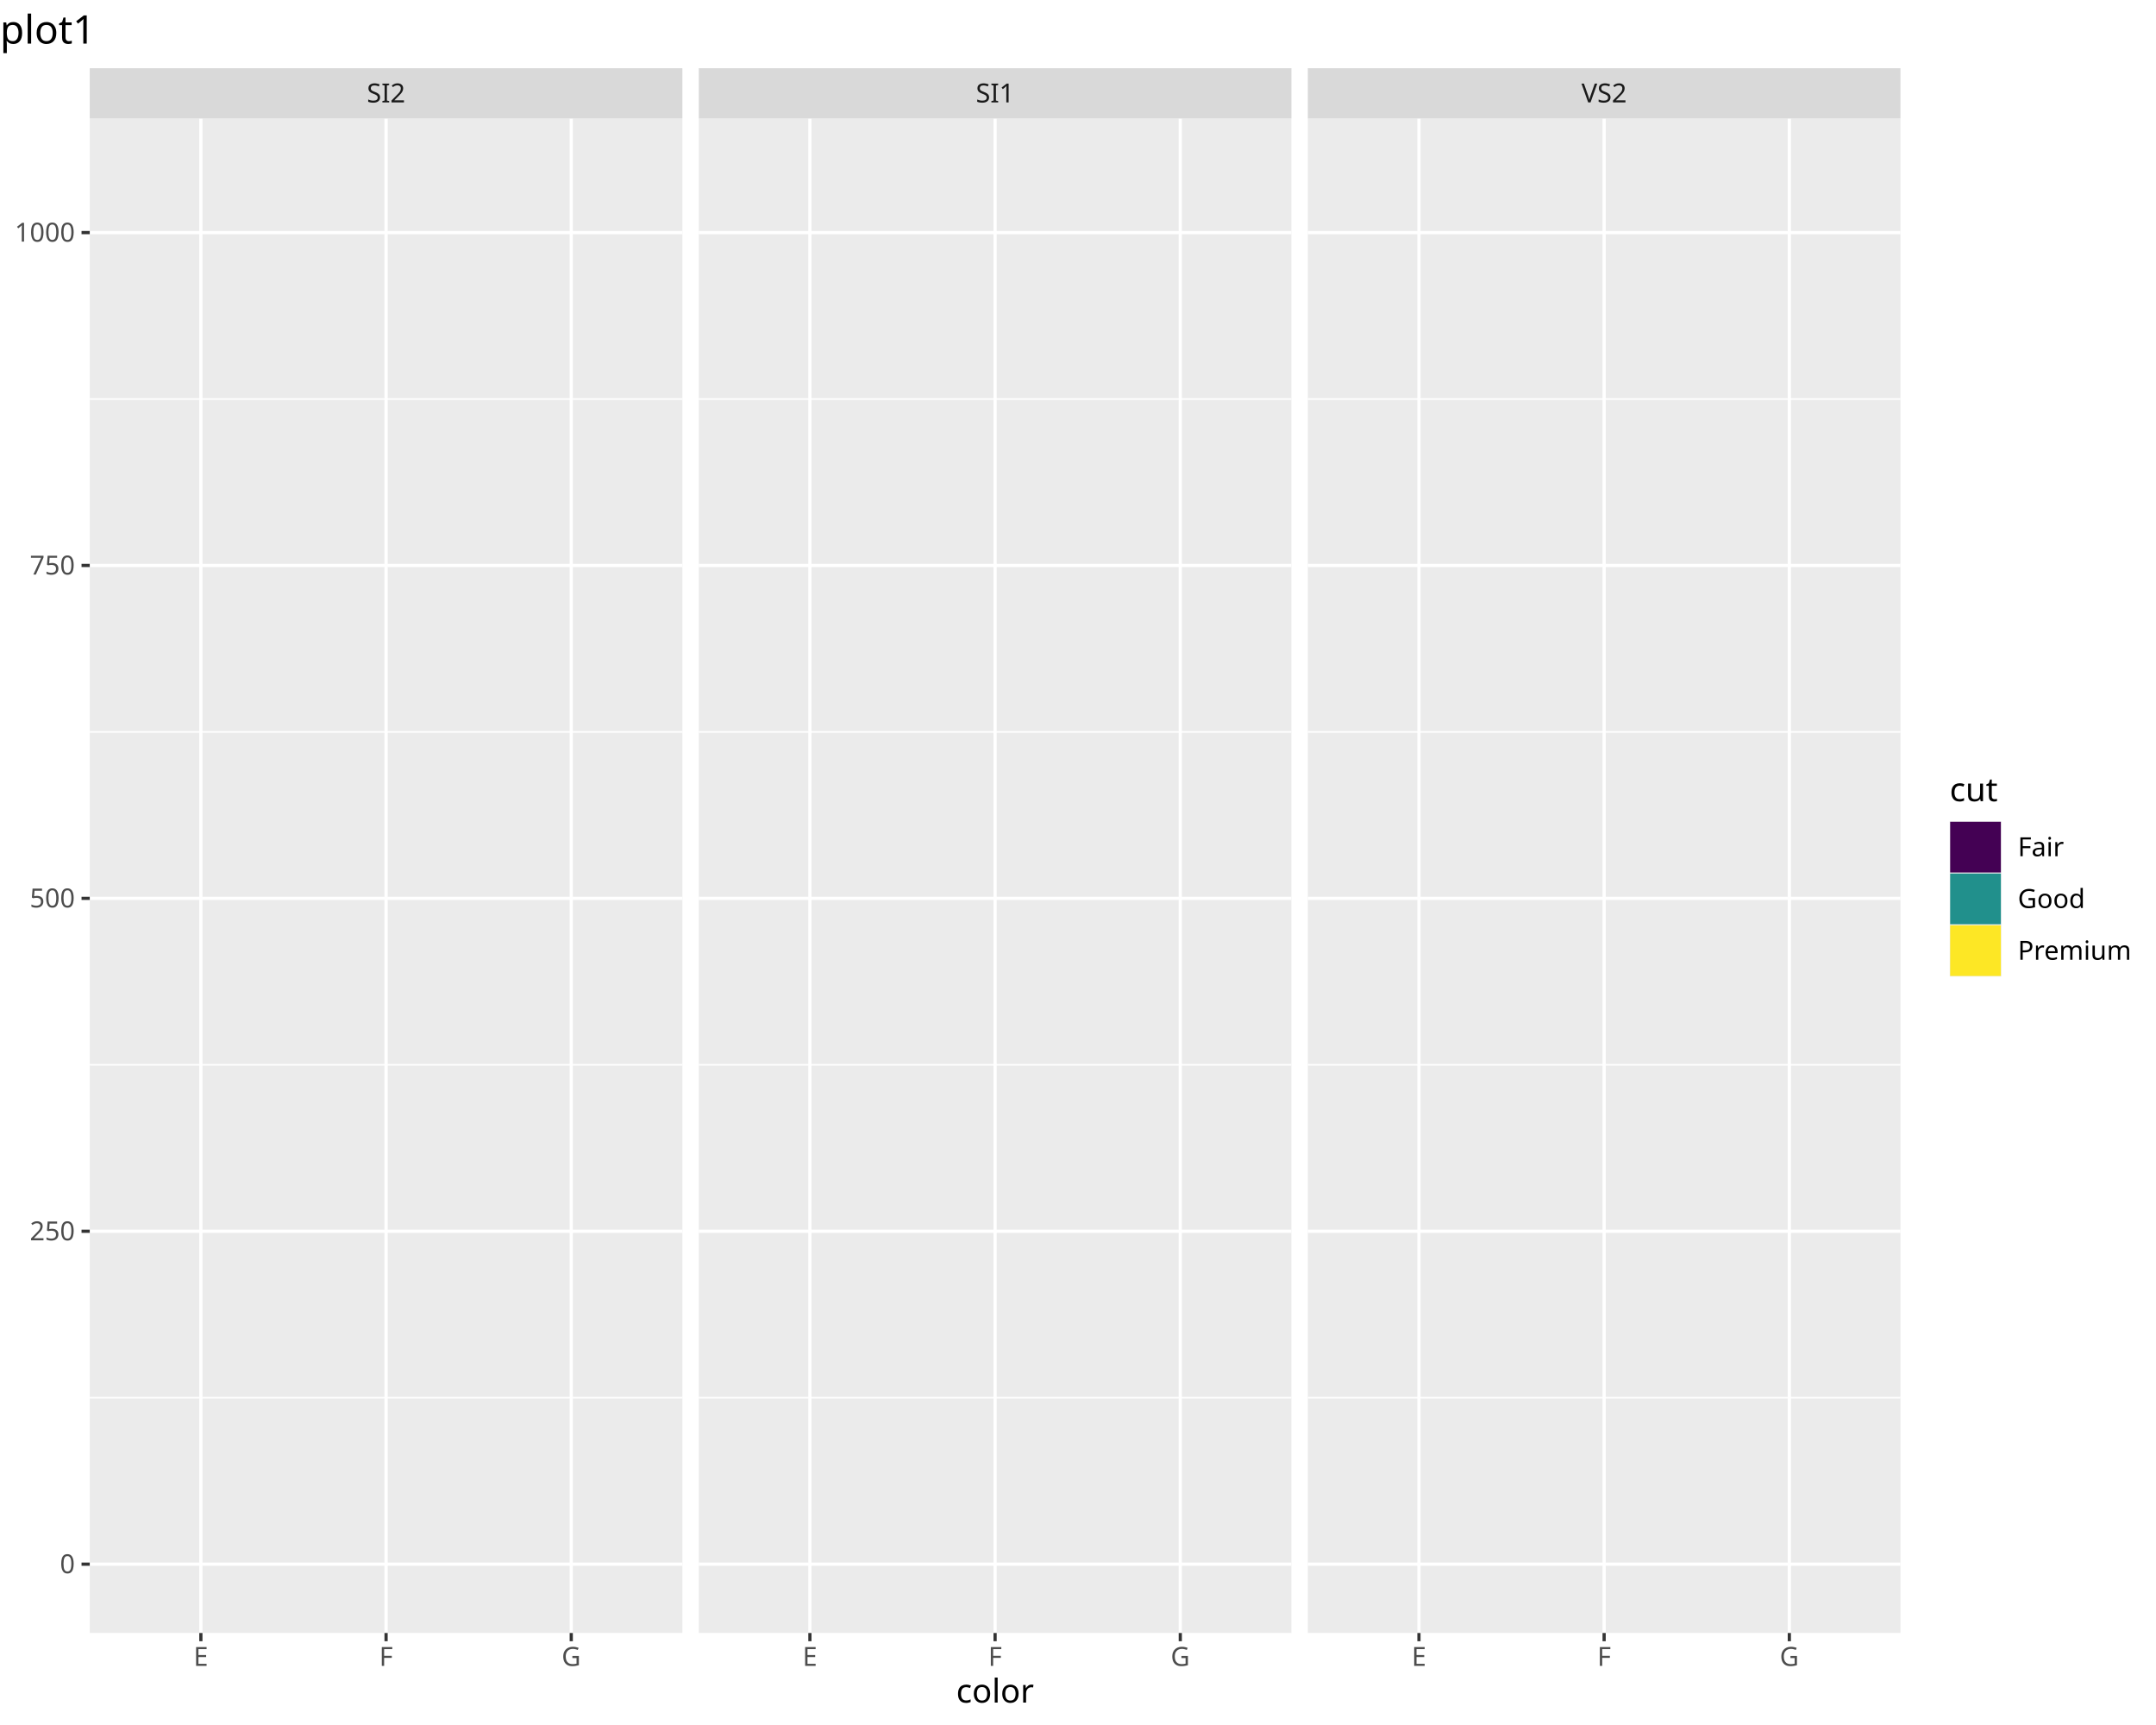
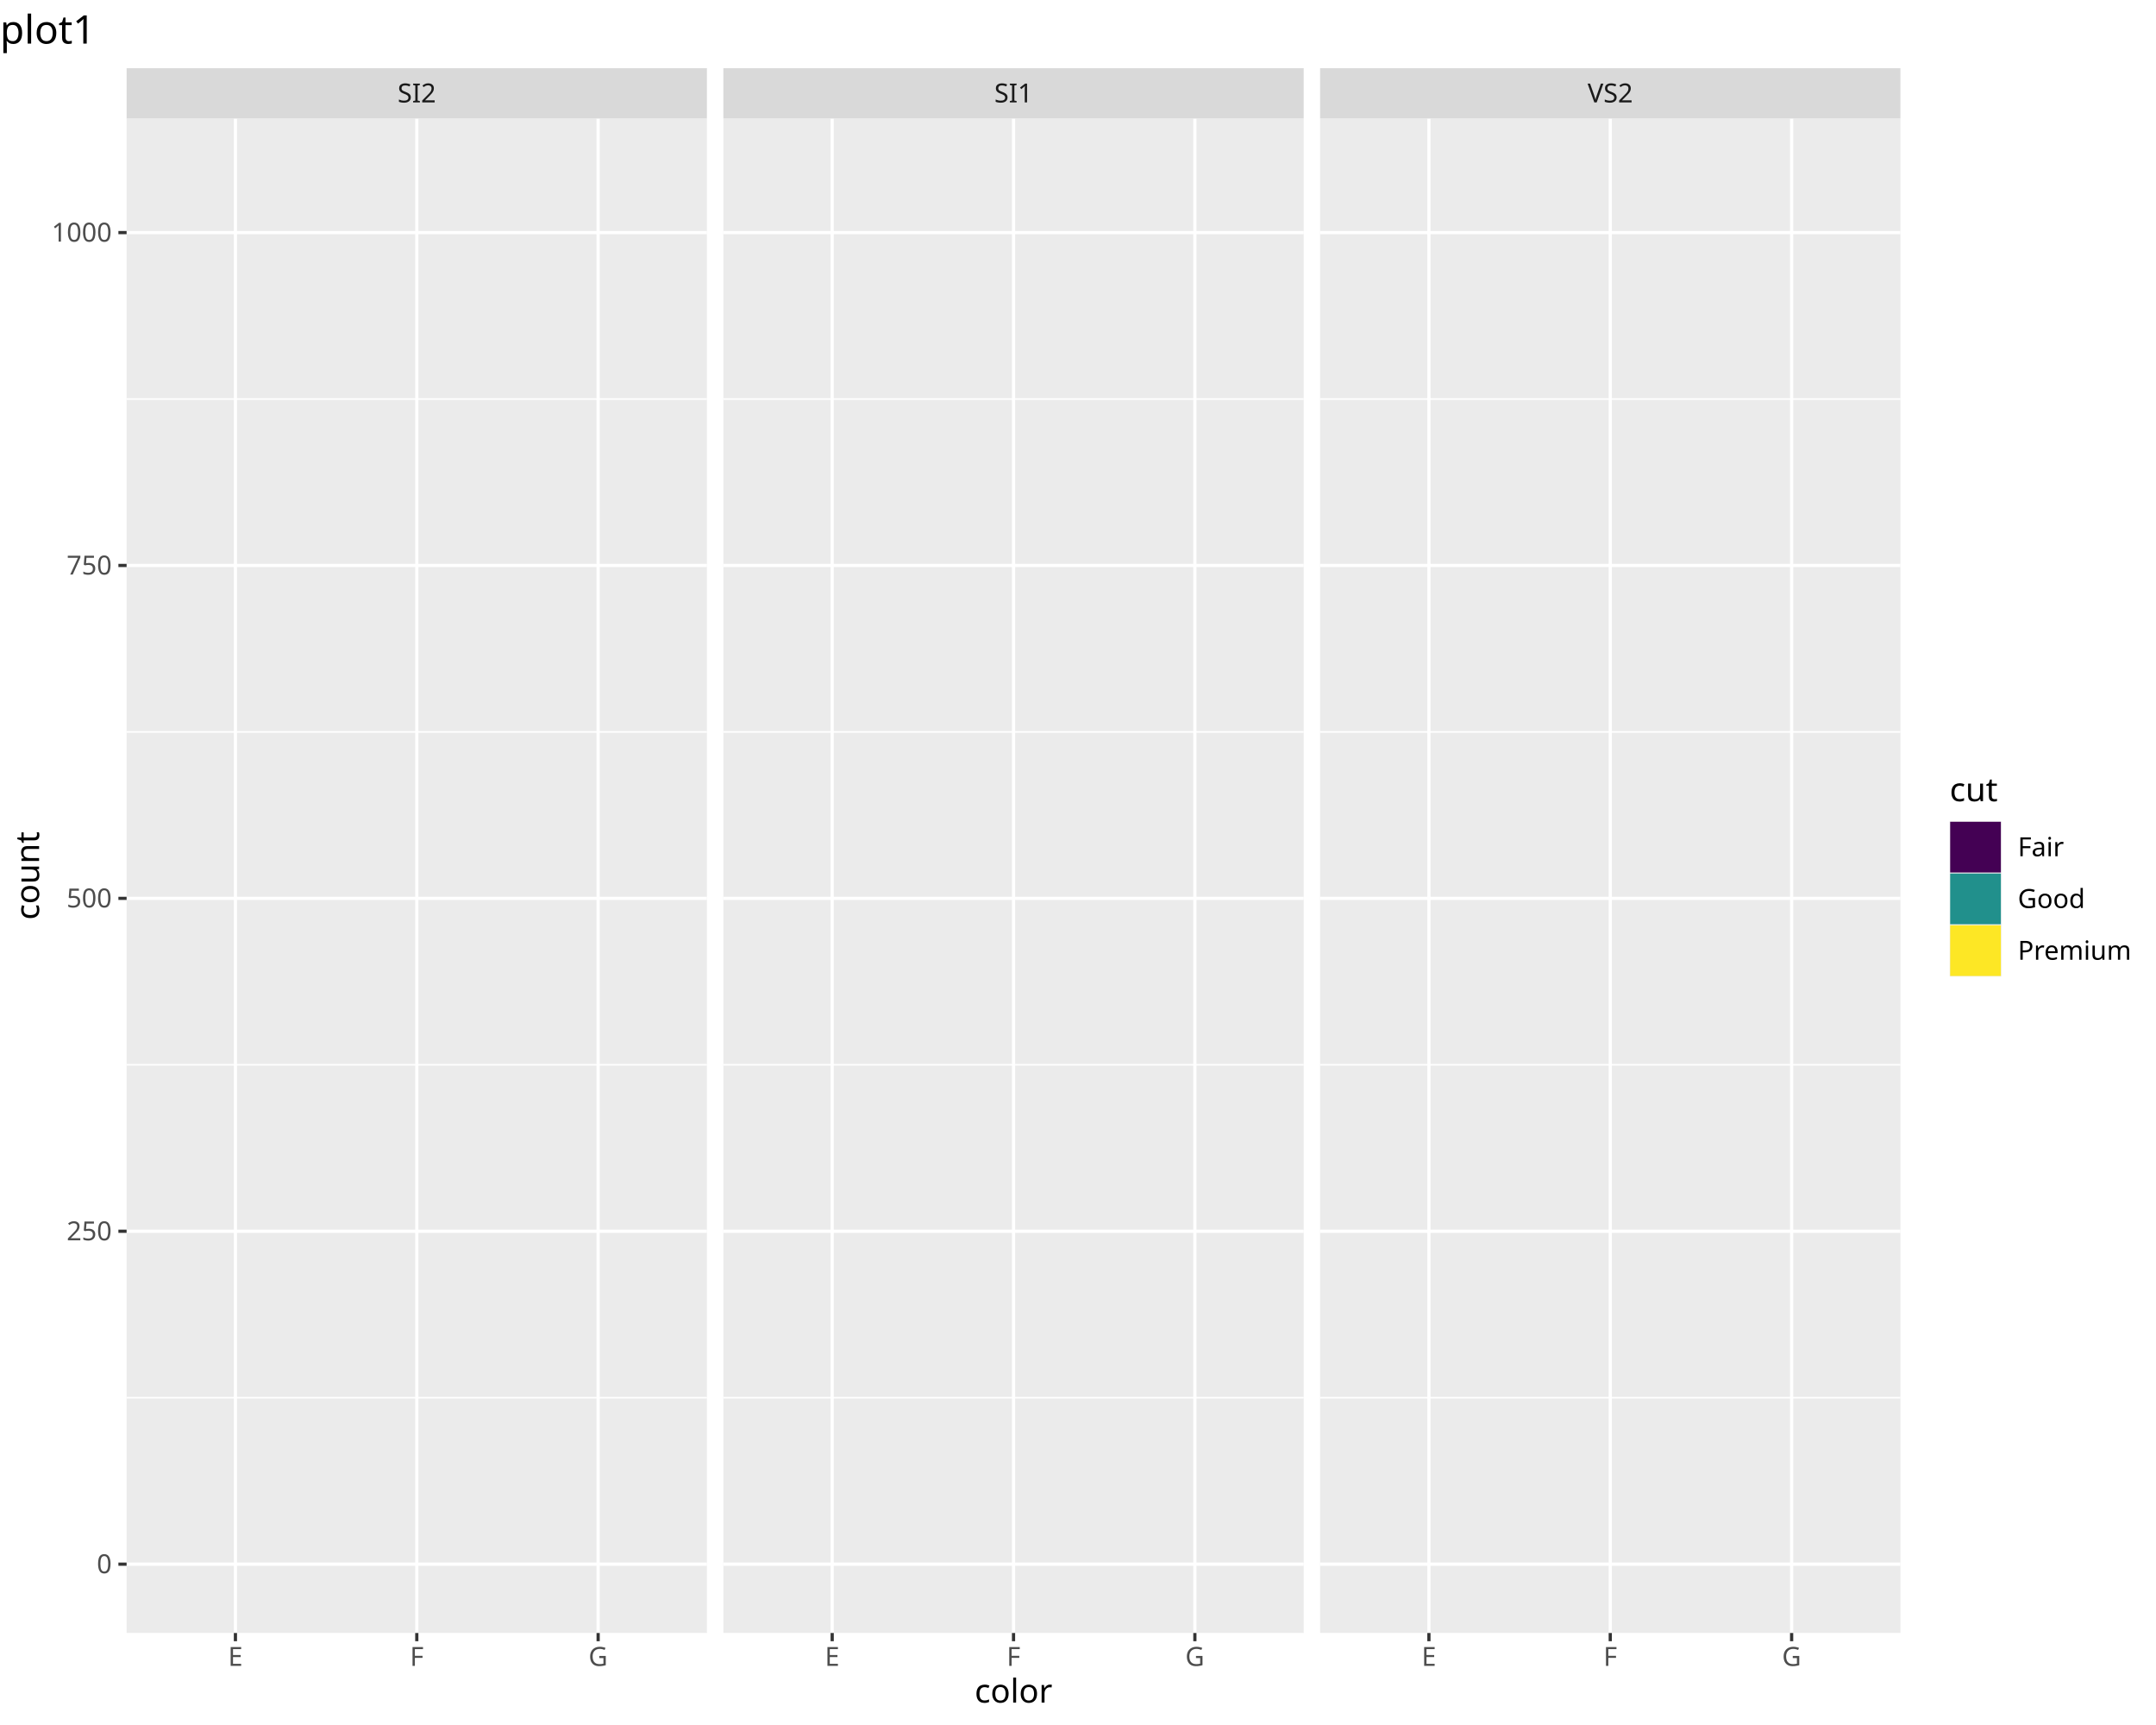
<svg xmlns="http://www.w3.org/2000/svg" class="svglite" data-engine-version="2.0" width="720.00pt" height="576.00pt" viewBox="0 0 720.00 576.00">
  <defs>
    <style type="text/css">
    .svglite line, .svglite polyline, .svglite polygon, .svglite path, .svglite rect, .svglite circle {
      fill: none;
      stroke: #000000;
      stroke-linecap: round;
      stroke-linejoin: round;
      stroke-miterlimit: 10.00;
    }
  </style>
  </defs>
  <rect width="100%" height="100%" style="stroke: none; fill: #FFFFFF;" />
  <defs>
    <clipPath id="cpMC4wMHw3MjAuMDB8MC4wMHw1NzYuMDA=">
      <rect x="0.00" y="0.00" width="720.00" height="576.00" />
    </clipPath>
  </defs>
  <g clip-path="url(#cpMC4wMHw3MjAuMDB8MC4wMHw1NzYuMDA=)">
    <rect x="0.00" y="0.00" width="720.00" height="576.00" style="stroke-width: 0.00; stroke: none;" />
  </g>
  <defs>
    <clipPath id="cpMC4wMHw3MjAuMDB8MTcuMzB8NTc2LjAw">
      <rect x="0.00" y="17.30" width="720.00" height="558.70" />
    </clipPath>
  </defs>
  <g clip-path="url(#cpMC4wMHw3MjAuMDB8MTcuMzB8NTc2LjAw)">
    <rect x="0" y="17.30" width="720.00" height="558.70" style="stroke-width: 1.07; stroke: #FFFFFF; fill: #FFFFFF;" />
  </g>
  <g clip-path="url(#cpMC4wMHw3MjAuMDB8MC4wMHw1NzYuMDA=)">
</g>
  <defs>
-     <clipPath id="cpMjkuOTd8MjI3Ljg4fDM5LjU1fDU0NS4yOA==">
-       <rect x="29.97" y="39.55" width="197.91" height="505.72" />
-     </clipPath>
-   </defs>
-   <g clip-path="url(#cpMjkuOTd8MjI3Ljg4fDM5LjU1fDU0NS4yOA==)">
-     <rect x="29.97" y="39.55" width="197.91" height="505.72" style="stroke-width: 1.07; stroke: none; fill: #EBEBEB;" />
-     <polyline points="29.97,466.71 227.88,466.71 " style="stroke-width: 0.53; stroke: #FFFFFF; stroke-linecap: butt;" />
-     <polyline points="29.97,355.55 227.88,355.55 " style="stroke-width: 0.53; stroke: #FFFFFF; stroke-linecap: butt;" />
-     <polyline points="29.97,244.39 227.88,244.39 " style="stroke-width: 0.53; stroke: #FFFFFF; stroke-linecap: butt;" />
-     <polyline points="29.97,133.24 227.88,133.24 " style="stroke-width: 0.53; stroke: #FFFFFF; stroke-linecap: butt;" />
-     <polyline points="29.97,522.29 227.88,522.29 " style="stroke-width: 1.07; stroke: #FFFFFF; stroke-linecap: butt;" />
-     <polyline points="29.97,411.13 227.88,411.13 " style="stroke-width: 1.07; stroke: #FFFFFF; stroke-linecap: butt;" />
-     <polyline points="29.97,299.97 227.88,299.97 " style="stroke-width: 1.07; stroke: #FFFFFF; stroke-linecap: butt;" />
-     <polyline points="29.97,188.82 227.88,188.82 " style="stroke-width: 1.07; stroke: #FFFFFF; stroke-linecap: butt;" />
-     <polyline points="29.97,77.66 227.88,77.66 " style="stroke-width: 1.07; stroke: #FFFFFF; stroke-linecap: butt;" />
-     <polyline points="67.08,545.28 67.08,39.55 " style="stroke-width: 1.07; stroke: #FFFFFF; stroke-linecap: butt;" />
-     <polyline points="128.93,545.28 128.93,39.55 " style="stroke-width: 1.07; stroke: #FFFFFF; stroke-linecap: butt;" />
-     <polyline points="190.77,545.28 190.77,39.55 " style="stroke-width: 1.07; stroke: #FFFFFF; stroke-linecap: butt;" />
-   </g>
-   <g clip-path="url(#cpMC4wMHw3MjAuMDB8MC4wMHw1NzYuMDA=)">
- </g>
-   <g clip-path="url(#cpMC4wMHw3MjAuMDB8MTcuMzB8NTc2LjAw)">
- </g>
-   <g clip-path="url(#cpMC4wMHw3MjAuMDB8MC4wMHw1NzYuMDA=)">
- </g>
-   <defs>
-     <clipPath id="cpMjMzLjM2fDQzMS4yN3wzOS41NXw1NDUuMjg=">
-       <rect x="233.36" y="39.55" width="197.91" height="505.72" />
-     </clipPath>
-   </defs>
-   <g clip-path="url(#cpMjMzLjM2fDQzMS4yN3wzOS41NXw1NDUuMjg=)">
-     <rect x="233.36" y="39.55" width="197.91" height="505.72" style="stroke-width: 1.07; stroke: none; fill: #EBEBEB;" />
-     <polyline points="233.36,466.71 431.27,466.71 " style="stroke-width: 0.53; stroke: #FFFFFF; stroke-linecap: butt;" />
-     <polyline points="233.36,355.55 431.27,355.55 " style="stroke-width: 0.53; stroke: #FFFFFF; stroke-linecap: butt;" />
-     <polyline points="233.36,244.39 431.27,244.39 " style="stroke-width: 0.53; stroke: #FFFFFF; stroke-linecap: butt;" />
-     <polyline points="233.36,133.24 431.27,133.24 " style="stroke-width: 0.53; stroke: #FFFFFF; stroke-linecap: butt;" />
-     <polyline points="233.36,522.29 431.27,522.29 " style="stroke-width: 1.07; stroke: #FFFFFF; stroke-linecap: butt;" />
-     <polyline points="233.36,411.13 431.27,411.13 " style="stroke-width: 1.07; stroke: #FFFFFF; stroke-linecap: butt;" />
-     <polyline points="233.36,299.97 431.27,299.97 " style="stroke-width: 1.07; stroke: #FFFFFF; stroke-linecap: butt;" />
-     <polyline points="233.36,188.82 431.27,188.82 " style="stroke-width: 1.07; stroke: #FFFFFF; stroke-linecap: butt;" />
-     <polyline points="233.36,77.66 431.27,77.66 " style="stroke-width: 1.07; stroke: #FFFFFF; stroke-linecap: butt;" />
-     <polyline points="270.47,545.28 270.47,39.55 " style="stroke-width: 1.07; stroke: #FFFFFF; stroke-linecap: butt;" />
-     <polyline points="332.31,545.28 332.31,39.55 " style="stroke-width: 1.07; stroke: #FFFFFF; stroke-linecap: butt;" />
-     <polyline points="394.16,545.28 394.16,39.55 " style="stroke-width: 1.07; stroke: #FFFFFF; stroke-linecap: butt;" />
-   </g>
-   <g clip-path="url(#cpMC4wMHw3MjAuMDB8MC4wMHw1NzYuMDA=)">
- </g>
-   <g clip-path="url(#cpMC4wMHw3MjAuMDB8MTcuMzB8NTc2LjAw)">
- </g>
-   <g clip-path="url(#cpMC4wMHw3MjAuMDB8MC4wMHw1NzYuMDA=)">
- </g>
-   <defs>
-     <clipPath id="cpNDM2Ljc1fDYzNC42NnwzOS41NXw1NDUuMjg=">
-       <rect x="436.75" y="39.55" width="197.91" height="505.72" />
-     </clipPath>
-   </defs>
-   <g clip-path="url(#cpNDM2Ljc1fDYzNC42NnwzOS41NXw1NDUuMjg=)">
-     <rect x="436.75" y="39.55" width="197.91" height="505.72" style="stroke-width: 1.07; stroke: none; fill: #EBEBEB;" />
-     <polyline points="436.75,466.71 634.66,466.71 " style="stroke-width: 0.53; stroke: #FFFFFF; stroke-linecap: butt;" />
-     <polyline points="436.75,355.55 634.66,355.55 " style="stroke-width: 0.53; stroke: #FFFFFF; stroke-linecap: butt;" />
-     <polyline points="436.75,244.39 634.66,244.39 " style="stroke-width: 0.53; stroke: #FFFFFF; stroke-linecap: butt;" />
-     <polyline points="436.75,133.24 634.66,133.24 " style="stroke-width: 0.53; stroke: #FFFFFF; stroke-linecap: butt;" />
-     <polyline points="436.75,522.29 634.66,522.29 " style="stroke-width: 1.07; stroke: #FFFFFF; stroke-linecap: butt;" />
-     <polyline points="436.75,411.13 634.66,411.13 " style="stroke-width: 1.07; stroke: #FFFFFF; stroke-linecap: butt;" />
-     <polyline points="436.75,299.97 634.66,299.97 " style="stroke-width: 1.07; stroke: #FFFFFF; stroke-linecap: butt;" />
-     <polyline points="436.75,188.82 634.66,188.82 " style="stroke-width: 1.07; stroke: #FFFFFF; stroke-linecap: butt;" />
-     <polyline points="436.75,77.66 634.66,77.66 " style="stroke-width: 1.07; stroke: #FFFFFF; stroke-linecap: butt;" />
-     <polyline points="473.86,545.28 473.86,39.55 " style="stroke-width: 1.07; stroke: #FFFFFF; stroke-linecap: butt;" />
-     <polyline points="535.70,545.28 535.70,39.55 " style="stroke-width: 1.07; stroke: #FFFFFF; stroke-linecap: butt;" />
-     <polyline points="597.55,545.28 597.55,39.55 " style="stroke-width: 1.07; stroke: #FFFFFF; stroke-linecap: butt;" />
-   </g>
-   <g clip-path="url(#cpMC4wMHw3MjAuMDB8MC4wMHw1NzYuMDA=)">
- </g>
-   <g clip-path="url(#cpMC4wMHw3MjAuMDB8MTcuMzB8NTc2LjAw)">
- </g>
-   <g clip-path="url(#cpMC4wMHw3MjAuMDB8MC4wMHw1NzYuMDA=)">
- </g>
-   <defs>
-     <clipPath id="cpMjkuOTd8MjI3Ljg4fDIyLjc4fDM5LjU1">
-       <rect x="29.97" y="22.78" width="197.91" height="16.77" />
-     </clipPath>
-   </defs>
-   <g clip-path="url(#cpMjkuOTd8MjI3Ljg4fDIyLjc4fDM5LjU1)">
-     <rect x="29.97" y="22.78" width="197.91" height="16.77" style="stroke-width: 1.07; stroke: none; fill: #D9D9D9;" />
-     <text x="128.93" y="34.20" text-anchor="middle" style="font-size: 8.80px; fill: #1A1A1A; font-family: sans;" textLength="13.21px" lengthAdjust="spacingAndGlyphs">SI2</text>
-   </g>
-   <g clip-path="url(#cpMC4wMHw3MjAuMDB8MC4wMHw1NzYuMDA=)">
- </g>
-   <g clip-path="url(#cpMC4wMHw3MjAuMDB8MTcuMzB8NTc2LjAw)">
- </g>
-   <g clip-path="url(#cpMC4wMHw3MjAuMDB8MC4wMHw1NzYuMDA=)">
- </g>
-   <defs>
-     <clipPath id="cpMjMzLjM2fDQzMS4yN3wyMi43OHwzOS41NQ==">
-       <rect x="233.36" y="22.78" width="197.91" height="16.77" />
-     </clipPath>
-   </defs>
-   <g clip-path="url(#cpMjMzLjM2fDQzMS4yN3wyMi43OHwzOS41NQ==)">
-     <rect x="233.36" y="22.78" width="197.91" height="16.77" style="stroke-width: 1.07; stroke: none; fill: #D9D9D9;" />
-     <text x="332.31" y="34.20" text-anchor="middle" style="font-size: 8.80px; fill: #1A1A1A; font-family: sans;" textLength="13.21px" lengthAdjust="spacingAndGlyphs">SI1</text>
-   </g>
-   <g clip-path="url(#cpMC4wMHw3MjAuMDB8MC4wMHw1NzYuMDA=)">
- </g>
-   <g clip-path="url(#cpMC4wMHw3MjAuMDB8MTcuMzB8NTc2LjAw)">
- </g>
-   <g clip-path="url(#cpMC4wMHw3MjAuMDB8MC4wMHw1NzYuMDA=)">
- </g>
-   <defs>
-     <clipPath id="cpNDM2Ljc1fDYzNC42NnwyMi43OHwzOS41NQ==">
-       <rect x="436.75" y="22.78" width="197.91" height="16.77" />
-     </clipPath>
-   </defs>
-   <g clip-path="url(#cpNDM2Ljc1fDYzNC42NnwyMi43OHwzOS41NQ==)">
-     <rect x="436.75" y="22.78" width="197.91" height="16.77" style="stroke-width: 1.07; stroke: none; fill: #D9D9D9;" />
-     <text x="535.70" y="34.20" text-anchor="middle" style="font-size: 8.80px; fill: #1A1A1A; font-family: sans;" textLength="16.64px" lengthAdjust="spacingAndGlyphs">VS2</text>
-   </g>
-   <g clip-path="url(#cpMC4wMHw3MjAuMDB8MC4wMHw1NzYuMDA=)">
- </g>
-   <g clip-path="url(#cpMC4wMHw3MjAuMDB8MTcuMzB8NTc2LjAw)">
- </g>
-   <g clip-path="url(#cpMC4wMHw3MjAuMDB8MC4wMHw1NzYuMDA=)">
- </g>
-   <g clip-path="url(#cpMC4wMHw3MjAuMDB8MTcuMzB8NTc2LjAw)">
- </g>
-   <g clip-path="url(#cpMC4wMHw3MjAuMDB8MC4wMHw1NzYuMDA=)">
- </g>
-   <g clip-path="url(#cpMC4wMHw3MjAuMDB8MTcuMzB8NTc2LjAw)">
- </g>
-   <g clip-path="url(#cpMC4wMHw3MjAuMDB8MC4wMHw1NzYuMDA=)">
- </g>
-   <g clip-path="url(#cpMC4wMHw3MjAuMDB8MTcuMzB8NTc2LjAw)">
- </g>
-   <g clip-path="url(#cpMC4wMHw3MjAuMDB8MC4wMHw1NzYuMDA=)">
-     <polyline points="67.08,548.02 67.08,545.28 " style="stroke-width: 1.07; stroke: #333333; stroke-linecap: butt;" />
-     <polyline points="128.93,548.02 128.93,545.28 " style="stroke-width: 1.07; stroke: #333333; stroke-linecap: butt;" />
-     <polyline points="190.77,548.02 190.77,545.28 " style="stroke-width: 1.07; stroke: #333333; stroke-linecap: butt;" />
-     <text x="67.08" y="556.26" text-anchor="middle" style="font-size: 8.80px; fill: #4D4D4D; font-family: sans;" textLength="5.87px" lengthAdjust="spacingAndGlyphs">E</text>
-     <text x="128.93" y="556.26" text-anchor="middle" style="font-size: 8.80px; fill: #4D4D4D; font-family: sans;" textLength="5.38px" lengthAdjust="spacingAndGlyphs">F</text>
-     <text x="190.77" y="556.26" text-anchor="middle" style="font-size: 8.80px; fill: #4D4D4D; font-family: sans;" textLength="6.85px" lengthAdjust="spacingAndGlyphs">G</text>
-   </g>
-   <g clip-path="url(#cpMC4wMHw3MjAuMDB8MTcuMzB8NTc2LjAw)">
- </g>
-   <g clip-path="url(#cpMC4wMHw3MjAuMDB8MC4wMHw1NzYuMDA=)">
-     <polyline points="270.47,548.02 270.47,545.28 " style="stroke-width: 1.07; stroke: #333333; stroke-linecap: butt;" />
-     <polyline points="332.31,548.02 332.31,545.28 " style="stroke-width: 1.07; stroke: #333333; stroke-linecap: butt;" />
-     <polyline points="394.16,548.02 394.16,545.28 " style="stroke-width: 1.07; stroke: #333333; stroke-linecap: butt;" />
-     <text x="270.47" y="556.26" text-anchor="middle" style="font-size: 8.80px; fill: #4D4D4D; font-family: sans;" textLength="5.87px" lengthAdjust="spacingAndGlyphs">E</text>
-     <text x="332.31" y="556.26" text-anchor="middle" style="font-size: 8.80px; fill: #4D4D4D; font-family: sans;" textLength="5.38px" lengthAdjust="spacingAndGlyphs">F</text>
-     <text x="394.16" y="556.26" text-anchor="middle" style="font-size: 8.80px; fill: #4D4D4D; font-family: sans;" textLength="6.85px" lengthAdjust="spacingAndGlyphs">G</text>
-   </g>
-   <g clip-path="url(#cpMC4wMHw3MjAuMDB8MTcuMzB8NTc2LjAw)">
- </g>
-   <g clip-path="url(#cpMC4wMHw3MjAuMDB8MC4wMHw1NzYuMDA=)">
-     <polyline points="473.86,548.02 473.86,545.28 " style="stroke-width: 1.07; stroke: #333333; stroke-linecap: butt;" />
-     <polyline points="535.70,548.02 535.70,545.28 " style="stroke-width: 1.07; stroke: #333333; stroke-linecap: butt;" />
-     <polyline points="597.55,548.02 597.55,545.28 " style="stroke-width: 1.07; stroke: #333333; stroke-linecap: butt;" />
-     <text x="473.86" y="556.26" text-anchor="middle" style="font-size: 8.80px; fill: #4D4D4D; font-family: sans;" textLength="5.87px" lengthAdjust="spacingAndGlyphs">E</text>
-     <text x="535.70" y="556.26" text-anchor="middle" style="font-size: 8.80px; fill: #4D4D4D; font-family: sans;" textLength="5.38px" lengthAdjust="spacingAndGlyphs">F</text>
-     <text x="597.55" y="556.26" text-anchor="middle" style="font-size: 8.80px; fill: #4D4D4D; font-family: sans;" textLength="6.85px" lengthAdjust="spacingAndGlyphs">G</text>
-   </g>
-   <g clip-path="url(#cpMC4wMHw3MjAuMDB8MTcuMzB8NTc2LjAw)">
- </g>
-   <g clip-path="url(#cpMC4wMHw3MjAuMDB8MC4wMHw1NzYuMDA=)">
- </g>
-   <g clip-path="url(#cpMC4wMHw3MjAuMDB8MTcuMzB8NTc2LjAw)">
- </g>
-   <g clip-path="url(#cpMC4wMHw3MjAuMDB8MC4wMHw1NzYuMDA=)">
- </g>
-   <g clip-path="url(#cpMC4wMHw3MjAuMDB8MTcuMzB8NTc2LjAw)">
- </g>
-   <g clip-path="url(#cpMC4wMHw3MjAuMDB8MC4wMHw1NzYuMDA=)">
-     <text x="25.04" y="525.32" text-anchor="end" style="font-size: 8.80px; fill: #4D4D4D; font-family: sans;" textLength="4.89px" lengthAdjust="spacingAndGlyphs">0</text>
-     <text x="25.04" y="414.16" text-anchor="end" style="font-size: 8.80px; fill: #4D4D4D; font-family: sans;" textLength="14.68px" lengthAdjust="spacingAndGlyphs">250</text>
-     <text x="25.04" y="303.00" text-anchor="end" style="font-size: 8.80px; fill: #4D4D4D; font-family: sans;" textLength="14.68px" lengthAdjust="spacingAndGlyphs">500</text>
-     <text x="25.04" y="191.84" text-anchor="end" style="font-size: 8.80px; fill: #4D4D4D; font-family: sans;" textLength="14.68px" lengthAdjust="spacingAndGlyphs">750</text>
-     <text x="25.04" y="80.69" text-anchor="end" style="font-size: 8.80px; fill: #4D4D4D; font-family: sans;" textLength="19.58px" lengthAdjust="spacingAndGlyphs">1000</text>
-     <polyline points="27.23,522.29 29.97,522.29 " style="stroke-width: 1.07; stroke: #333333; stroke-linecap: butt;" />
-     <polyline points="27.23,411.13 29.97,411.13 " style="stroke-width: 1.07; stroke: #333333; stroke-linecap: butt;" />
-     <polyline points="27.23,299.97 29.97,299.97 " style="stroke-width: 1.07; stroke: #333333; stroke-linecap: butt;" />
-     <polyline points="27.23,188.82 29.97,188.82 " style="stroke-width: 1.07; stroke: #333333; stroke-linecap: butt;" />
-     <polyline points="27.23,77.66 29.97,77.66 " style="stroke-width: 1.07; stroke: #333333; stroke-linecap: butt;" />
-   </g>
-   <g clip-path="url(#cpMC4wMHw3MjAuMDB8MTcuMzB8NTc2LjAw)">
- </g>
-   <g clip-path="url(#cpMC4wMHw3MjAuMDB8MC4wMHw1NzYuMDA=)">
- </g>
-   <g clip-path="url(#cpMC4wMHw3MjAuMDB8MTcuMzB8NTc2LjAw)">
- </g>
-   <g clip-path="url(#cpMC4wMHw3MjAuMDB8MC4wMHw1NzYuMDA=)">
- </g>
-   <g clip-path="url(#cpMC4wMHw3MjAuMDB8MTcuMzB8NTc2LjAw)">
- </g>
-   <g clip-path="url(#cpMC4wMHw3MjAuMDB8MC4wMHw1NzYuMDA=)">
- </g>
-   <g clip-path="url(#cpMC4wMHw3MjAuMDB8MTcuMzB8NTc2LjAw)">
- </g>
-   <g clip-path="url(#cpMC4wMHw3MjAuMDB8MC4wMHw1NzYuMDA=)">
- </g>
-   <g clip-path="url(#cpMC4wMHw3MjAuMDB8MTcuMzB8NTc2LjAw)">
- </g>
-   <g clip-path="url(#cpMC4wMHw3MjAuMDB8MC4wMHw1NzYuMDA=)">
-     <text x="332.31" y="568.52" text-anchor="middle" style="font-size: 11.00px; font-family: sans;" textLength="23.85px" lengthAdjust="spacingAndGlyphs">color</text>
-   </g>
-   <g clip-path="url(#cpMC4wMHw3MjAuMDB8MTcuMzB8NTc2LjAw)">
- </g>
-   <g clip-path="url(#cpMC4wMHw3MjAuMDB8MC4wMHw1NzYuMDA=)">
- </g>
+     <clipPath id="cpNDIuMjh8MjM2LjA5fDM5LjU1fDU0NS4yOA==">
+       <rect x="42.28" y="39.55" width="193.80" height="505.72" />
+     </clipPath>
+   </defs>
+   <g clip-path="url(#cpNDIuMjh8MjM2LjA5fDM5LjU1fDU0NS4yOA==)">
+     <rect x="42.28" y="39.55" width="193.80" height="505.72" style="stroke-width: 1.07; stroke: none; fill: #EBEBEB;" />
+     <polyline points="42.28,466.71 236.09,466.71 " style="stroke-width: 0.53; stroke: #FFFFFF; stroke-linecap: butt;" />
+     <polyline points="42.28,355.55 236.09,355.55 " style="stroke-width: 0.53; stroke: #FFFFFF; stroke-linecap: butt;" />
+     <polyline points="42.28,244.39 236.09,244.39 " style="stroke-width: 0.53; stroke: #FFFFFF; stroke-linecap: butt;" />
+     <polyline points="42.28,133.24 236.09,133.24 " style="stroke-width: 0.53; stroke: #FFFFFF; stroke-linecap: butt;" />
+     <polyline points="42.28,522.29 236.09,522.29 " style="stroke-width: 1.07; stroke: #FFFFFF; stroke-linecap: butt;" />
+     <polyline points="42.28,411.13 236.09,411.13 " style="stroke-width: 1.07; stroke: #FFFFFF; stroke-linecap: butt;" />
+     <polyline points="42.28,299.97 236.09,299.97 " style="stroke-width: 1.07; stroke: #FFFFFF; stroke-linecap: butt;" />
+     <polyline points="42.28,188.82 236.09,188.82 " style="stroke-width: 1.07; stroke: #FFFFFF; stroke-linecap: butt;" />
+     <polyline points="42.28,77.66 236.09,77.66 " style="stroke-width: 1.07; stroke: #FFFFFF; stroke-linecap: butt;" />
+     <polyline points="78.62,545.28 78.62,39.55 " style="stroke-width: 1.07; stroke: #FFFFFF; stroke-linecap: butt;" />
+     <polyline points="139.19,545.28 139.19,39.55 " style="stroke-width: 1.07; stroke: #FFFFFF; stroke-linecap: butt;" />
+     <polyline points="199.75,545.28 199.75,39.55 " style="stroke-width: 1.07; stroke: #FFFFFF; stroke-linecap: butt;" />
+   </g>
+   <g clip-path="url(#cpMC4wMHw3MjAuMDB8MC4wMHw1NzYuMDA=)">
+ </g>
+   <g clip-path="url(#cpMC4wMHw3MjAuMDB8MTcuMzB8NTc2LjAw)">
+ </g>
+   <g clip-path="url(#cpMC4wMHw3MjAuMDB8MC4wMHw1NzYuMDA=)">
+ </g>
+   <defs>
+     <clipPath id="cpMjQxLjU3fDQzNS4zN3wzOS41NXw1NDUuMjg=">
+       <rect x="241.57" y="39.55" width="193.80" height="505.72" />
+     </clipPath>
+   </defs>
+   <g clip-path="url(#cpMjQxLjU3fDQzNS4zN3wzOS41NXw1NDUuMjg=)">
+     <rect x="241.57" y="39.55" width="193.80" height="505.72" style="stroke-width: 1.07; stroke: none; fill: #EBEBEB;" />
+     <polyline points="241.57,466.71 435.37,466.71 " style="stroke-width: 0.53; stroke: #FFFFFF; stroke-linecap: butt;" />
+     <polyline points="241.57,355.55 435.37,355.55 " style="stroke-width: 0.53; stroke: #FFFFFF; stroke-linecap: butt;" />
+     <polyline points="241.57,244.39 435.37,244.39 " style="stroke-width: 0.53; stroke: #FFFFFF; stroke-linecap: butt;" />
+     <polyline points="241.57,133.24 435.37,133.24 " style="stroke-width: 0.53; stroke: #FFFFFF; stroke-linecap: butt;" />
+     <polyline points="241.57,522.29 435.37,522.29 " style="stroke-width: 1.07; stroke: #FFFFFF; stroke-linecap: butt;" />
+     <polyline points="241.57,411.13 435.37,411.13 " style="stroke-width: 1.07; stroke: #FFFFFF; stroke-linecap: butt;" />
+     <polyline points="241.57,299.97 435.37,299.97 " style="stroke-width: 1.07; stroke: #FFFFFF; stroke-linecap: butt;" />
+     <polyline points="241.57,188.82 435.37,188.82 " style="stroke-width: 1.07; stroke: #FFFFFF; stroke-linecap: butt;" />
+     <polyline points="241.57,77.66 435.37,77.66 " style="stroke-width: 1.07; stroke: #FFFFFF; stroke-linecap: butt;" />
+     <polyline points="277.91,545.28 277.91,39.55 " style="stroke-width: 1.07; stroke: #FFFFFF; stroke-linecap: butt;" />
+     <polyline points="338.47,545.28 338.47,39.55 " style="stroke-width: 1.07; stroke: #FFFFFF; stroke-linecap: butt;" />
+     <polyline points="399.03,545.28 399.03,39.55 " style="stroke-width: 1.07; stroke: #FFFFFF; stroke-linecap: butt;" />
+   </g>
+   <g clip-path="url(#cpMC4wMHw3MjAuMDB8MC4wMHw1NzYuMDA=)">
+ </g>
+   <g clip-path="url(#cpMC4wMHw3MjAuMDB8MTcuMzB8NTc2LjAw)">
+ </g>
+   <g clip-path="url(#cpMC4wMHw3MjAuMDB8MC4wMHw1NzYuMDA=)">
+ </g>
+   <defs>
+     <clipPath id="cpNDQwLjg1fDYzNC42NnwzOS41NXw1NDUuMjg=">
+       <rect x="440.85" y="39.55" width="193.80" height="505.72" />
+     </clipPath>
+   </defs>
+   <g clip-path="url(#cpNDQwLjg1fDYzNC42NnwzOS41NXw1NDUuMjg=)">
+     <rect x="440.85" y="39.55" width="193.80" height="505.72" style="stroke-width: 1.07; stroke: none; fill: #EBEBEB;" />
+     <polyline points="440.85,466.71 634.66,466.71 " style="stroke-width: 0.53; stroke: #FFFFFF; stroke-linecap: butt;" />
+     <polyline points="440.85,355.55 634.66,355.55 " style="stroke-width: 0.53; stroke: #FFFFFF; stroke-linecap: butt;" />
+     <polyline points="440.85,244.39 634.66,244.39 " style="stroke-width: 0.53; stroke: #FFFFFF; stroke-linecap: butt;" />
+     <polyline points="440.85,133.24 634.66,133.24 " style="stroke-width: 0.53; stroke: #FFFFFF; stroke-linecap: butt;" />
+     <polyline points="440.85,522.29 634.66,522.29 " style="stroke-width: 1.07; stroke: #FFFFFF; stroke-linecap: butt;" />
+     <polyline points="440.85,411.13 634.66,411.13 " style="stroke-width: 1.07; stroke: #FFFFFF; stroke-linecap: butt;" />
+     <polyline points="440.85,299.97 634.66,299.97 " style="stroke-width: 1.07; stroke: #FFFFFF; stroke-linecap: butt;" />
+     <polyline points="440.85,188.82 634.66,188.82 " style="stroke-width: 1.07; stroke: #FFFFFF; stroke-linecap: butt;" />
+     <polyline points="440.85,77.66 634.66,77.66 " style="stroke-width: 1.07; stroke: #FFFFFF; stroke-linecap: butt;" />
+     <polyline points="477.19,545.28 477.19,39.55 " style="stroke-width: 1.07; stroke: #FFFFFF; stroke-linecap: butt;" />
+     <polyline points="537.75,545.28 537.75,39.55 " style="stroke-width: 1.07; stroke: #FFFFFF; stroke-linecap: butt;" />
+     <polyline points="598.32,545.28 598.32,39.55 " style="stroke-width: 1.07; stroke: #FFFFFF; stroke-linecap: butt;" />
+   </g>
+   <g clip-path="url(#cpMC4wMHw3MjAuMDB8MC4wMHw1NzYuMDA=)">
+ </g>
+   <g clip-path="url(#cpMC4wMHw3MjAuMDB8MTcuMzB8NTc2LjAw)">
+ </g>
+   <g clip-path="url(#cpMC4wMHw3MjAuMDB8MC4wMHw1NzYuMDA=)">
+ </g>
+   <defs>
+     <clipPath id="cpNDIuMjh8MjM2LjA5fDIyLjc4fDM5LjU1">
+       <rect x="42.28" y="22.78" width="193.80" height="16.77" />
+     </clipPath>
+   </defs>
+   <g clip-path="url(#cpNDIuMjh8MjM2LjA5fDIyLjc4fDM5LjU1)">
+     <rect x="42.28" y="22.78" width="193.80" height="16.77" style="stroke-width: 1.07; stroke: none; fill: #D9D9D9;" />
+     <text x="139.19" y="34.20" text-anchor="middle" style="font-size: 8.80px; fill: #1A1A1A; font-family: sans;" textLength="13.21px" lengthAdjust="spacingAndGlyphs">SI2</text>
+   </g>
+   <g clip-path="url(#cpMC4wMHw3MjAuMDB8MC4wMHw1NzYuMDA=)">
+ </g>
+   <g clip-path="url(#cpMC4wMHw3MjAuMDB8MTcuMzB8NTc2LjAw)">
+ </g>
+   <g clip-path="url(#cpMC4wMHw3MjAuMDB8MC4wMHw1NzYuMDA=)">
+ </g>
+   <defs>
+     <clipPath id="cpMjQxLjU3fDQzNS4zN3wyMi43OHwzOS41NQ==">
+       <rect x="241.57" y="22.78" width="193.80" height="16.77" />
+     </clipPath>
+   </defs>
+   <g clip-path="url(#cpMjQxLjU3fDQzNS4zN3wyMi43OHwzOS41NQ==)">
+     <rect x="241.57" y="22.78" width="193.80" height="16.77" style="stroke-width: 1.07; stroke: none; fill: #D9D9D9;" />
+     <text x="338.47" y="34.20" text-anchor="middle" style="font-size: 8.80px; fill: #1A1A1A; font-family: sans;" textLength="13.21px" lengthAdjust="spacingAndGlyphs">SI1</text>
+   </g>
+   <g clip-path="url(#cpMC4wMHw3MjAuMDB8MC4wMHw1NzYuMDA=)">
+ </g>
+   <g clip-path="url(#cpMC4wMHw3MjAuMDB8MTcuMzB8NTc2LjAw)">
+ </g>
+   <g clip-path="url(#cpMC4wMHw3MjAuMDB8MC4wMHw1NzYuMDA=)">
+ </g>
+   <defs>
+     <clipPath id="cpNDQwLjg1fDYzNC42NnwyMi43OHwzOS41NQ==">
+       <rect x="440.85" y="22.78" width="193.80" height="16.77" />
+     </clipPath>
+   </defs>
+   <g clip-path="url(#cpNDQwLjg1fDYzNC42NnwyMi43OHwzOS41NQ==)">
+     <rect x="440.85" y="22.78" width="193.80" height="16.77" style="stroke-width: 1.07; stroke: none; fill: #D9D9D9;" />
+     <text x="537.75" y="34.20" text-anchor="middle" style="font-size: 8.80px; fill: #1A1A1A; font-family: sans;" textLength="16.64px" lengthAdjust="spacingAndGlyphs">VS2</text>
+   </g>
+   <g clip-path="url(#cpMC4wMHw3MjAuMDB8MC4wMHw1NzYuMDA=)">
+ </g>
+   <g clip-path="url(#cpMC4wMHw3MjAuMDB8MTcuMzB8NTc2LjAw)">
+ </g>
+   <g clip-path="url(#cpMC4wMHw3MjAuMDB8MC4wMHw1NzYuMDA=)">
+ </g>
+   <g clip-path="url(#cpMC4wMHw3MjAuMDB8MTcuMzB8NTc2LjAw)">
+ </g>
+   <g clip-path="url(#cpMC4wMHw3MjAuMDB8MC4wMHw1NzYuMDA=)">
+ </g>
+   <g clip-path="url(#cpMC4wMHw3MjAuMDB8MTcuMzB8NTc2LjAw)">
+ </g>
+   <g clip-path="url(#cpMC4wMHw3MjAuMDB8MC4wMHw1NzYuMDA=)">
+ </g>
+   <g clip-path="url(#cpMC4wMHw3MjAuMDB8MTcuMzB8NTc2LjAw)">
+ </g>
+   <g clip-path="url(#cpMC4wMHw3MjAuMDB8MC4wMHw1NzYuMDA=)">
+     <polyline points="78.62,548.02 78.62,545.28 " style="stroke-width: 1.07; stroke: #333333; stroke-linecap: butt;" />
+     <polyline points="139.19,548.02 139.19,545.28 " style="stroke-width: 1.07; stroke: #333333; stroke-linecap: butt;" />
+     <polyline points="199.75,548.02 199.75,545.28 " style="stroke-width: 1.07; stroke: #333333; stroke-linecap: butt;" />
+     <text x="78.62" y="556.26" text-anchor="middle" style="font-size: 8.80px; fill: #4D4D4D; font-family: sans;" textLength="5.87px" lengthAdjust="spacingAndGlyphs">E</text>
+     <text x="139.19" y="556.26" text-anchor="middle" style="font-size: 8.80px; fill: #4D4D4D; font-family: sans;" textLength="5.38px" lengthAdjust="spacingAndGlyphs">F</text>
+     <text x="199.75" y="556.26" text-anchor="middle" style="font-size: 8.80px; fill: #4D4D4D; font-family: sans;" textLength="6.85px" lengthAdjust="spacingAndGlyphs">G</text>
+   </g>
+   <g clip-path="url(#cpMC4wMHw3MjAuMDB8MTcuMzB8NTc2LjAw)">
+ </g>
+   <g clip-path="url(#cpMC4wMHw3MjAuMDB8MC4wMHw1NzYuMDA=)">
+     <polyline points="277.91,548.02 277.91,545.28 " style="stroke-width: 1.07; stroke: #333333; stroke-linecap: butt;" />
+     <polyline points="338.47,548.02 338.47,545.28 " style="stroke-width: 1.07; stroke: #333333; stroke-linecap: butt;" />
+     <polyline points="399.03,548.02 399.03,545.28 " style="stroke-width: 1.07; stroke: #333333; stroke-linecap: butt;" />
+     <text x="277.91" y="556.26" text-anchor="middle" style="font-size: 8.80px; fill: #4D4D4D; font-family: sans;" textLength="5.87px" lengthAdjust="spacingAndGlyphs">E</text>
+     <text x="338.47" y="556.26" text-anchor="middle" style="font-size: 8.80px; fill: #4D4D4D; font-family: sans;" textLength="5.38px" lengthAdjust="spacingAndGlyphs">F</text>
+     <text x="399.03" y="556.26" text-anchor="middle" style="font-size: 8.80px; fill: #4D4D4D; font-family: sans;" textLength="6.85px" lengthAdjust="spacingAndGlyphs">G</text>
+   </g>
+   <g clip-path="url(#cpMC4wMHw3MjAuMDB8MTcuMzB8NTc2LjAw)">
+ </g>
+   <g clip-path="url(#cpMC4wMHw3MjAuMDB8MC4wMHw1NzYuMDA=)">
+     <polyline points="477.19,548.02 477.19,545.28 " style="stroke-width: 1.07; stroke: #333333; stroke-linecap: butt;" />
+     <polyline points="537.75,548.02 537.75,545.28 " style="stroke-width: 1.07; stroke: #333333; stroke-linecap: butt;" />
+     <polyline points="598.32,548.02 598.32,545.28 " style="stroke-width: 1.07; stroke: #333333; stroke-linecap: butt;" />
+     <text x="477.19" y="556.26" text-anchor="middle" style="font-size: 8.80px; fill: #4D4D4D; font-family: sans;" textLength="5.87px" lengthAdjust="spacingAndGlyphs">E</text>
+     <text x="537.75" y="556.26" text-anchor="middle" style="font-size: 8.80px; fill: #4D4D4D; font-family: sans;" textLength="5.38px" lengthAdjust="spacingAndGlyphs">F</text>
+     <text x="598.32" y="556.26" text-anchor="middle" style="font-size: 8.80px; fill: #4D4D4D; font-family: sans;" textLength="6.85px" lengthAdjust="spacingAndGlyphs">G</text>
+   </g>
+   <g clip-path="url(#cpMC4wMHw3MjAuMDB8MTcuMzB8NTc2LjAw)">
+ </g>
+   <g clip-path="url(#cpMC4wMHw3MjAuMDB8MC4wMHw1NzYuMDA=)">
+ </g>
+   <g clip-path="url(#cpMC4wMHw3MjAuMDB8MTcuMzB8NTc2LjAw)">
+ </g>
+   <g clip-path="url(#cpMC4wMHw3MjAuMDB8MC4wMHw1NzYuMDA=)">
+ </g>
+   <g clip-path="url(#cpMC4wMHw3MjAuMDB8MTcuMzB8NTc2LjAw)">
+ </g>
+   <g clip-path="url(#cpMC4wMHw3MjAuMDB8MC4wMHw1NzYuMDA=)">
+     <text x="37.35" y="525.32" text-anchor="end" style="font-size: 8.80px; fill: #4D4D4D; font-family: sans;" textLength="4.89px" lengthAdjust="spacingAndGlyphs">0</text>
+     <text x="37.35" y="414.16" text-anchor="end" style="font-size: 8.80px; fill: #4D4D4D; font-family: sans;" textLength="14.68px" lengthAdjust="spacingAndGlyphs">250</text>
+     <text x="37.35" y="303.00" text-anchor="end" style="font-size: 8.80px; fill: #4D4D4D; font-family: sans;" textLength="14.68px" lengthAdjust="spacingAndGlyphs">500</text>
+     <text x="37.35" y="191.84" text-anchor="end" style="font-size: 8.80px; fill: #4D4D4D; font-family: sans;" textLength="14.68px" lengthAdjust="spacingAndGlyphs">750</text>
+     <text x="37.35" y="80.69" text-anchor="end" style="font-size: 8.80px; fill: #4D4D4D; font-family: sans;" textLength="19.58px" lengthAdjust="spacingAndGlyphs">1000</text>
+     <polyline points="39.54,522.29 42.28,522.29 " style="stroke-width: 1.07; stroke: #333333; stroke-linecap: butt;" />
+     <polyline points="39.54,411.13 42.28,411.13 " style="stroke-width: 1.07; stroke: #333333; stroke-linecap: butt;" />
+     <polyline points="39.54,299.97 42.28,299.97 " style="stroke-width: 1.07; stroke: #333333; stroke-linecap: butt;" />
+     <polyline points="39.54,188.82 42.28,188.82 " style="stroke-width: 1.07; stroke: #333333; stroke-linecap: butt;" />
+     <polyline points="39.54,77.66 42.28,77.66 " style="stroke-width: 1.07; stroke: #333333; stroke-linecap: butt;" />
+   </g>
+   <g clip-path="url(#cpMC4wMHw3MjAuMDB8MTcuMzB8NTc2LjAw)">
+ </g>
+   <g clip-path="url(#cpMC4wMHw3MjAuMDB8MC4wMHw1NzYuMDA=)">
+ </g>
+   <g clip-path="url(#cpMC4wMHw3MjAuMDB8MTcuMzB8NTc2LjAw)">
+ </g>
+   <g clip-path="url(#cpMC4wMHw3MjAuMDB8MC4wMHw1NzYuMDA=)">
+ </g>
+   <g clip-path="url(#cpMC4wMHw3MjAuMDB8MTcuMzB8NTc2LjAw)">
+ </g>
+   <g clip-path="url(#cpMC4wMHw3MjAuMDB8MC4wMHw1NzYuMDA=)">
+ </g>
+   <g clip-path="url(#cpMC4wMHw3MjAuMDB8MTcuMzB8NTc2LjAw)">
+ </g>
+   <g clip-path="url(#cpMC4wMHw3MjAuMDB8MC4wMHw1NzYuMDA=)">
+ </g>
+   <g clip-path="url(#cpMC4wMHw3MjAuMDB8MTcuMzB8NTc2LjAw)">
+ </g>
+   <g clip-path="url(#cpMC4wMHw3MjAuMDB8MC4wMHw1NzYuMDA=)">
+     <text x="338.47" y="568.52" text-anchor="middle" style="font-size: 11.00px; font-family: sans;" textLength="23.85px" lengthAdjust="spacingAndGlyphs">color</text>
+   </g>
+   <g clip-path="url(#cpMC4wMHw3MjAuMDB8MTcuMzB8NTc2LjAw)">
+ </g>
+   <g clip-path="url(#cpMC4wMHw3MjAuMDB8MC4wMHw1NzYuMDA=)">
+     <text transform="translate(13.05,292.41) rotate(-90)" text-anchor="middle" style="font-size: 11.00px; font-family: sans;" textLength="26.91px" lengthAdjust="spacingAndGlyphs">count</text>
+   </g>
  <g clip-path="url(#cpMC4wMHw3MjAuMDB8MTcuMzB8NTc2LjAw)">
</g>
  <g clip-path="url(#cpMC4wMHw3MjAuMDB8MC4wMHw1NzYuMDA=)">
</g>
  <g clip-path="url(#cpMC4wMHw3MjAuMDB8MTcuMzB8NTc2LjAw)">
</g>
  <g clip-path="url(#cpMC4wMHw3MjAuMDB8MC4wMHw1NzYuMDA=)">
    <rect x="645.61" y="253.28" width="68.91" height="78.28" style="stroke-width: 1.07; stroke: none; fill: #FFFFFF;" />
    <text x="651.09" y="267.54" style="font-size: 11.00px; font-family: sans;" textLength="14.68px" lengthAdjust="spacingAndGlyphs">cut</text>
    <rect x="651.09" y="274.23" width="17.28" height="17.28" style="stroke-width: 1.07; stroke: none; fill: #EBEBEB;" />
    <rect x="651.80" y="274.94" width="15.86" height="15.86" style="stroke-width: 1.07; stroke: #440154; stroke-linecap: butt; stroke-linejoin: miter; fill: #440154;" />
    <rect x="651.09" y="291.51" width="17.28" height="17.28" style="stroke-width: 1.07; stroke: none; fill: #EBEBEB;" />
    <rect x="651.80" y="292.22" width="15.86" height="15.86" style="stroke-width: 1.07; stroke: #21908C; stroke-linecap: butt; stroke-linejoin: miter; fill: #21908C;" />
    <rect x="651.09" y="308.79" width="17.28" height="17.28" style="stroke-width: 1.07; stroke: none; fill: #EBEBEB;" />
    <rect x="651.80" y="309.50" width="15.86" height="15.86" style="stroke-width: 1.07; stroke: #FDE725; stroke-linecap: butt; stroke-linejoin: miter; fill: #FDE725;" />
    <text x="673.85" y="285.90" style="font-size: 8.80px; font-family: sans;" textLength="15.15px" lengthAdjust="spacingAndGlyphs">Fair</text>
    <text x="673.85" y="303.18" style="font-size: 8.80px; font-family: sans;" textLength="21.53px" lengthAdjust="spacingAndGlyphs">Good</text>
    <text x="673.85" y="320.46" style="font-size: 8.80px; font-family: sans;" textLength="35.21px" lengthAdjust="spacingAndGlyphs">Premium</text>
  </g>
  <g clip-path="url(#cpMC4wMHw3MjAuMDB8MTcuMzB8NTc2LjAw)">
</g>
  <g clip-path="url(#cpMC4wMHw3MjAuMDB8MC4wMHw1NzYuMDA=)">
</g>
  <g clip-path="url(#cpMC4wMHw3MjAuMDB8MTcuMzB8NTc2LjAw)">
</g>
  <g clip-path="url(#cpMC4wMHw3MjAuMDB8MC4wMHw1NzYuMDA=)">
</g>
  <g clip-path="url(#cpMC4wMHw3MjAuMDB8MTcuMzB8NTc2LjAw)">
</g>
  <g clip-path="url(#cpMC4wMHw3MjAuMDB8MC4wMHw1NzYuMDA=)">
</g>
  <g clip-path="url(#cpMC4wMHw3MjAuMDB8MTcuMzB8NTc2LjAw)">
</g>
  <g clip-path="url(#cpMC4wMHw3MjAuMDB8MC4wMHw1NzYuMDA=)">
</g>
  <g clip-path="url(#cpMC4wMHw3MjAuMDB8MTcuMzB8NTc2LjAw)">
</g>
  <g clip-path="url(#cpMC4wMHw3MjAuMDB8MC4wMHw1NzYuMDA=)">
</g>
  <g clip-path="url(#cpMC4wMHw3MjAuMDB8MTcuMzB8NTc2LjAw)">
</g>
  <g clip-path="url(#cpMC4wMHw3MjAuMDB8MC4wMHw1NzYuMDA=)">
</g>
  <g clip-path="url(#cpMC4wMHw3MjAuMDB8MTcuMzB8NTc2LjAw)">
</g>
  <g clip-path="url(#cpMC4wMHw3MjAuMDB8MC4wMHw1NzYuMDA=)">
</g>
  <g clip-path="url(#cpMC4wMHw3MjAuMDB8MTcuMzB8NTc2LjAw)">
</g>
  <g clip-path="url(#cpMC4wMHw3MjAuMDB8MC4wMHw1NzYuMDA=)">
    <text x="0.00" y="14.56" style="font-size: 13.20px; font-family: sans;" textLength="28.62px" lengthAdjust="spacingAndGlyphs">plot1</text>
  </g>
</svg>
